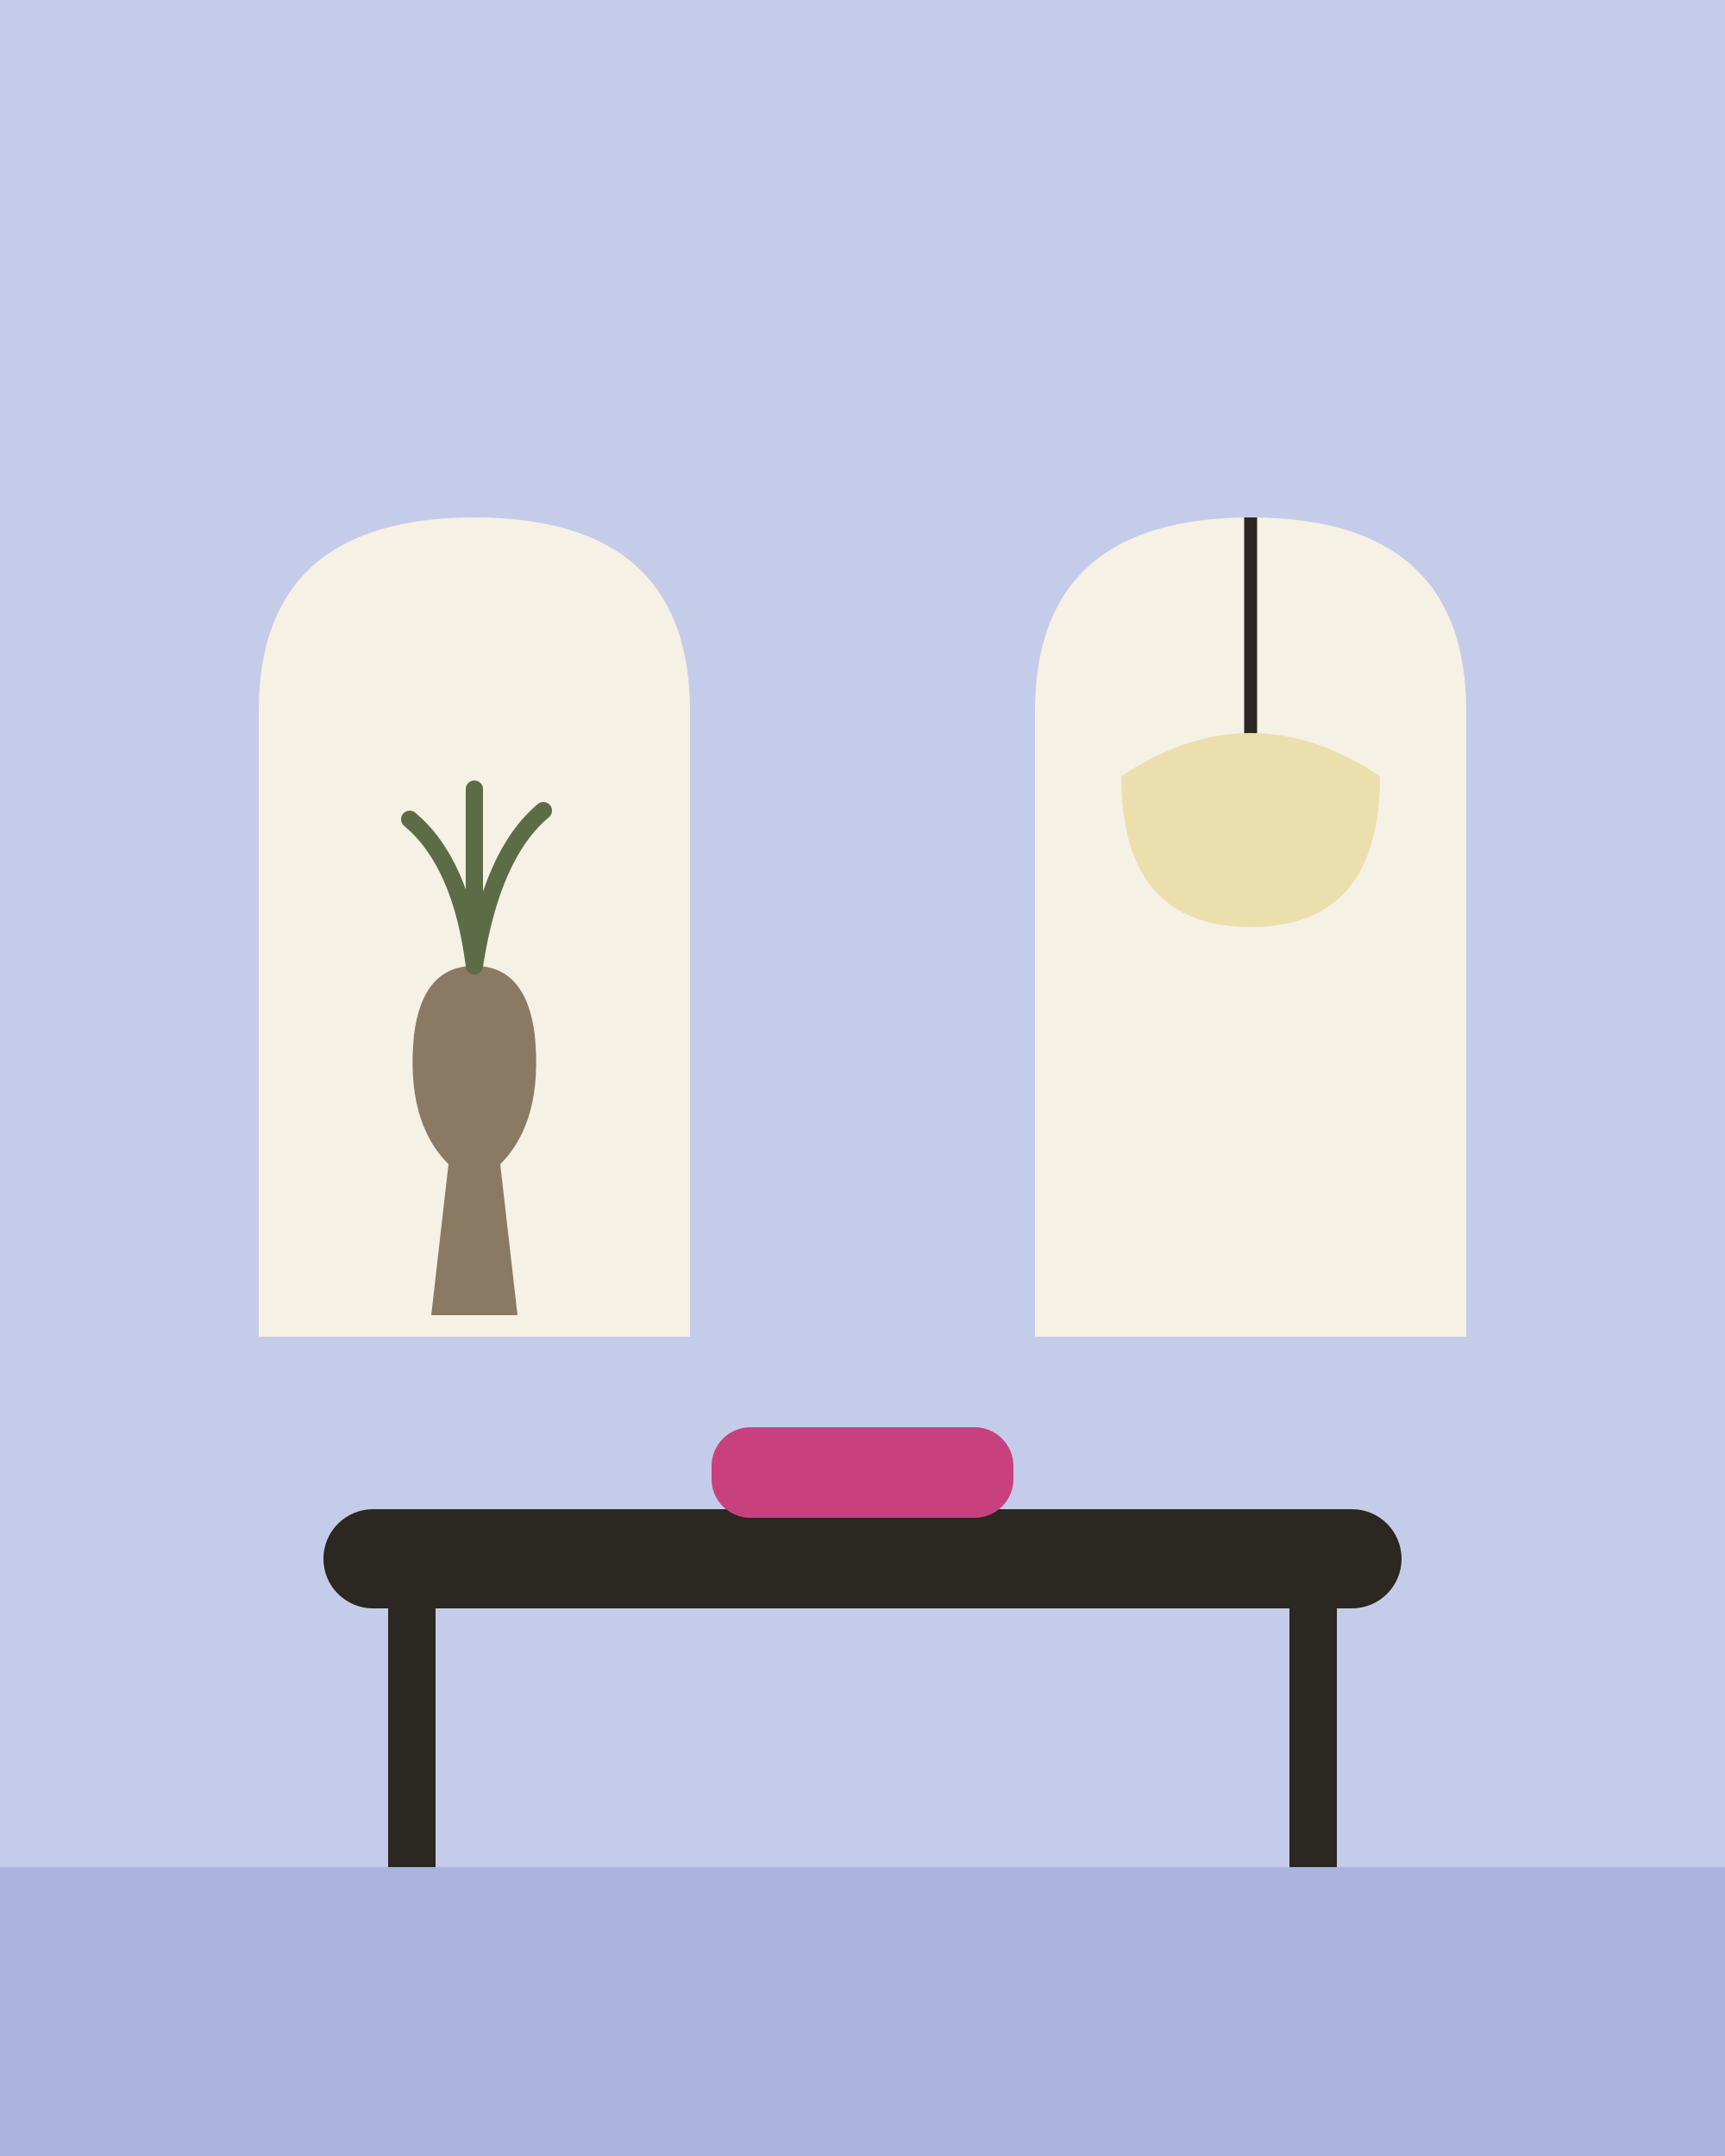
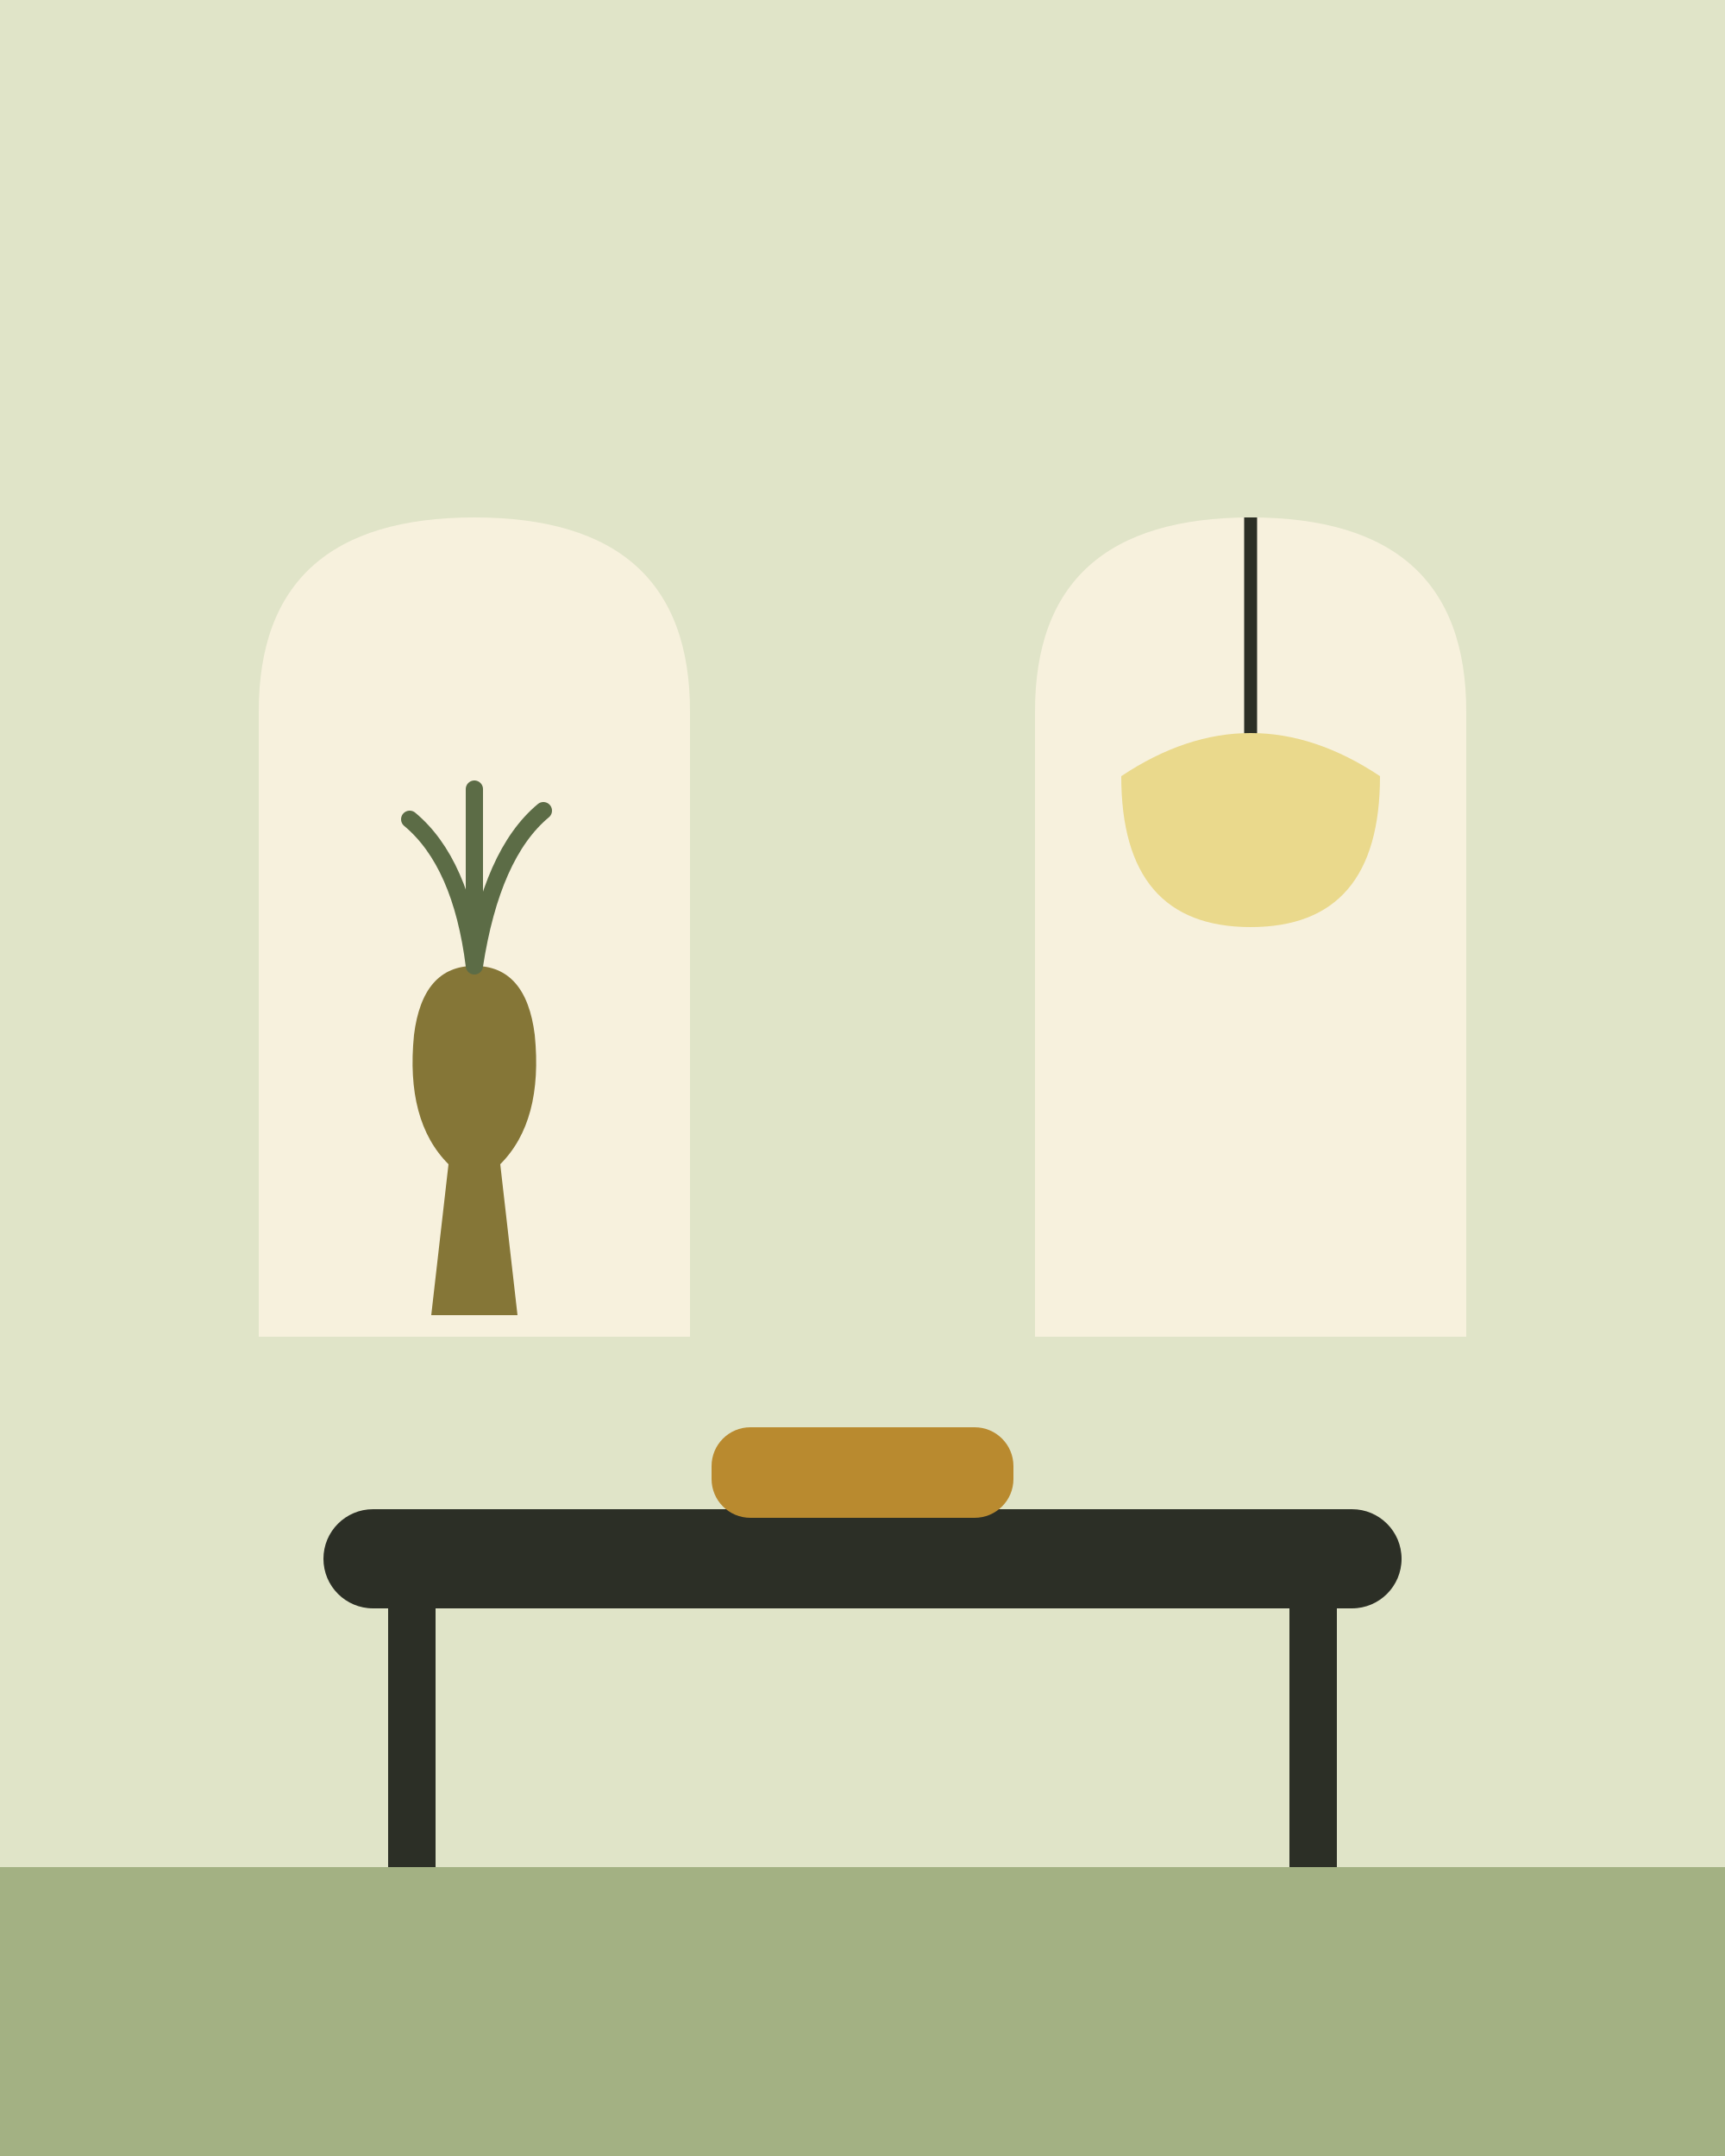
<svg xmlns="http://www.w3.org/2000/svg" viewBox="0 0 800 1000">
-   <rect width="800" height="1000" fill="#c5cce9" />
-   <path d="M120 620 L120 330 Q120 240 220 240 Q320 240 320 330 L320 620 Z" fill="#f6f1e5" />
-   <path d="M480 620 L480 330 Q480 240 580 240 Q680 240 680 330 L680 620 Z" fill="#f6f1e5" />
-   <path d="M200 610 L240 610 L232 540 Q252 520 248 480 Q244 448 220 448 Q196 448 192 480 Q188 520 208 540 Z" fill="#8a7a63" />
+   <rect width="800" height="1000" fill="#E0E4C8" />
+   <path d="M120 620 L120 330 Q120 240 220 240 Q320 240 320 330 L320 620 Z" fill="#F7F1DD" />
+   <path d="M480 620 L480 330 Q480 240 580 240 Q680 240 680 330 L680 620 Z" fill="#F7F1DD" />
+   <path d="M200 610 L240 610 L232 540 Q252 520 248 480 Q244 448 220 448 Q196 448 192 480 Q188 520 208 540 Z" fill="#857637" />
  <path d="M220 448 Q214 400 190 380 M220 448 Q228 396 252 376 M220 448 Q220 396 220 366" stroke="#5c6c46" stroke-width="8" fill="none" stroke-linecap="round" />
-   <line x1="580" y1="240" x2="580" y2="360" stroke="#2b2721" stroke-width="6" />
-   <path d="M520 360 Q580 320 640 360 Q640 430 580 430 Q520 430 520 360 Z" fill="#ecdfae" />
-   <rect x="150" y="700" width="500" height="46" rx="23" fill="#2b2721" />
-   <rect x="180" y="746" width="22" height="120" fill="#2b2721" />
-   <rect x="598" y="746" width="22" height="120" fill="#2b2721" />
-   <rect x="330" y="662" width="140" height="42" rx="18" fill="#c9407e" />
-   <rect x="0" y="866" width="800" height="134" fill="#aab4dd" />
+   <line x1="580" y1="240" x2="580" y2="360" stroke="#2C2F26" stroke-width="6" />
+   <path d="M520 360 Q580 320 640 360 Q640 430 580 430 Q520 430 520 360 Z" fill="#EAD98C" />
+   <rect x="150" y="700" width="500" height="46" rx="23" fill="#2C2F26" />
+   <rect x="180" y="746" width="22" height="120" fill="#2C2F26" />
+   <rect x="598" y="746" width="22" height="120" fill="#2C2F26" />
+   <rect x="330" y="662" width="140" height="42" rx="18" fill="#B98A2F" />
+   <rect x="0" y="866" width="800" height="134" fill="#A3B183" />
</svg>
